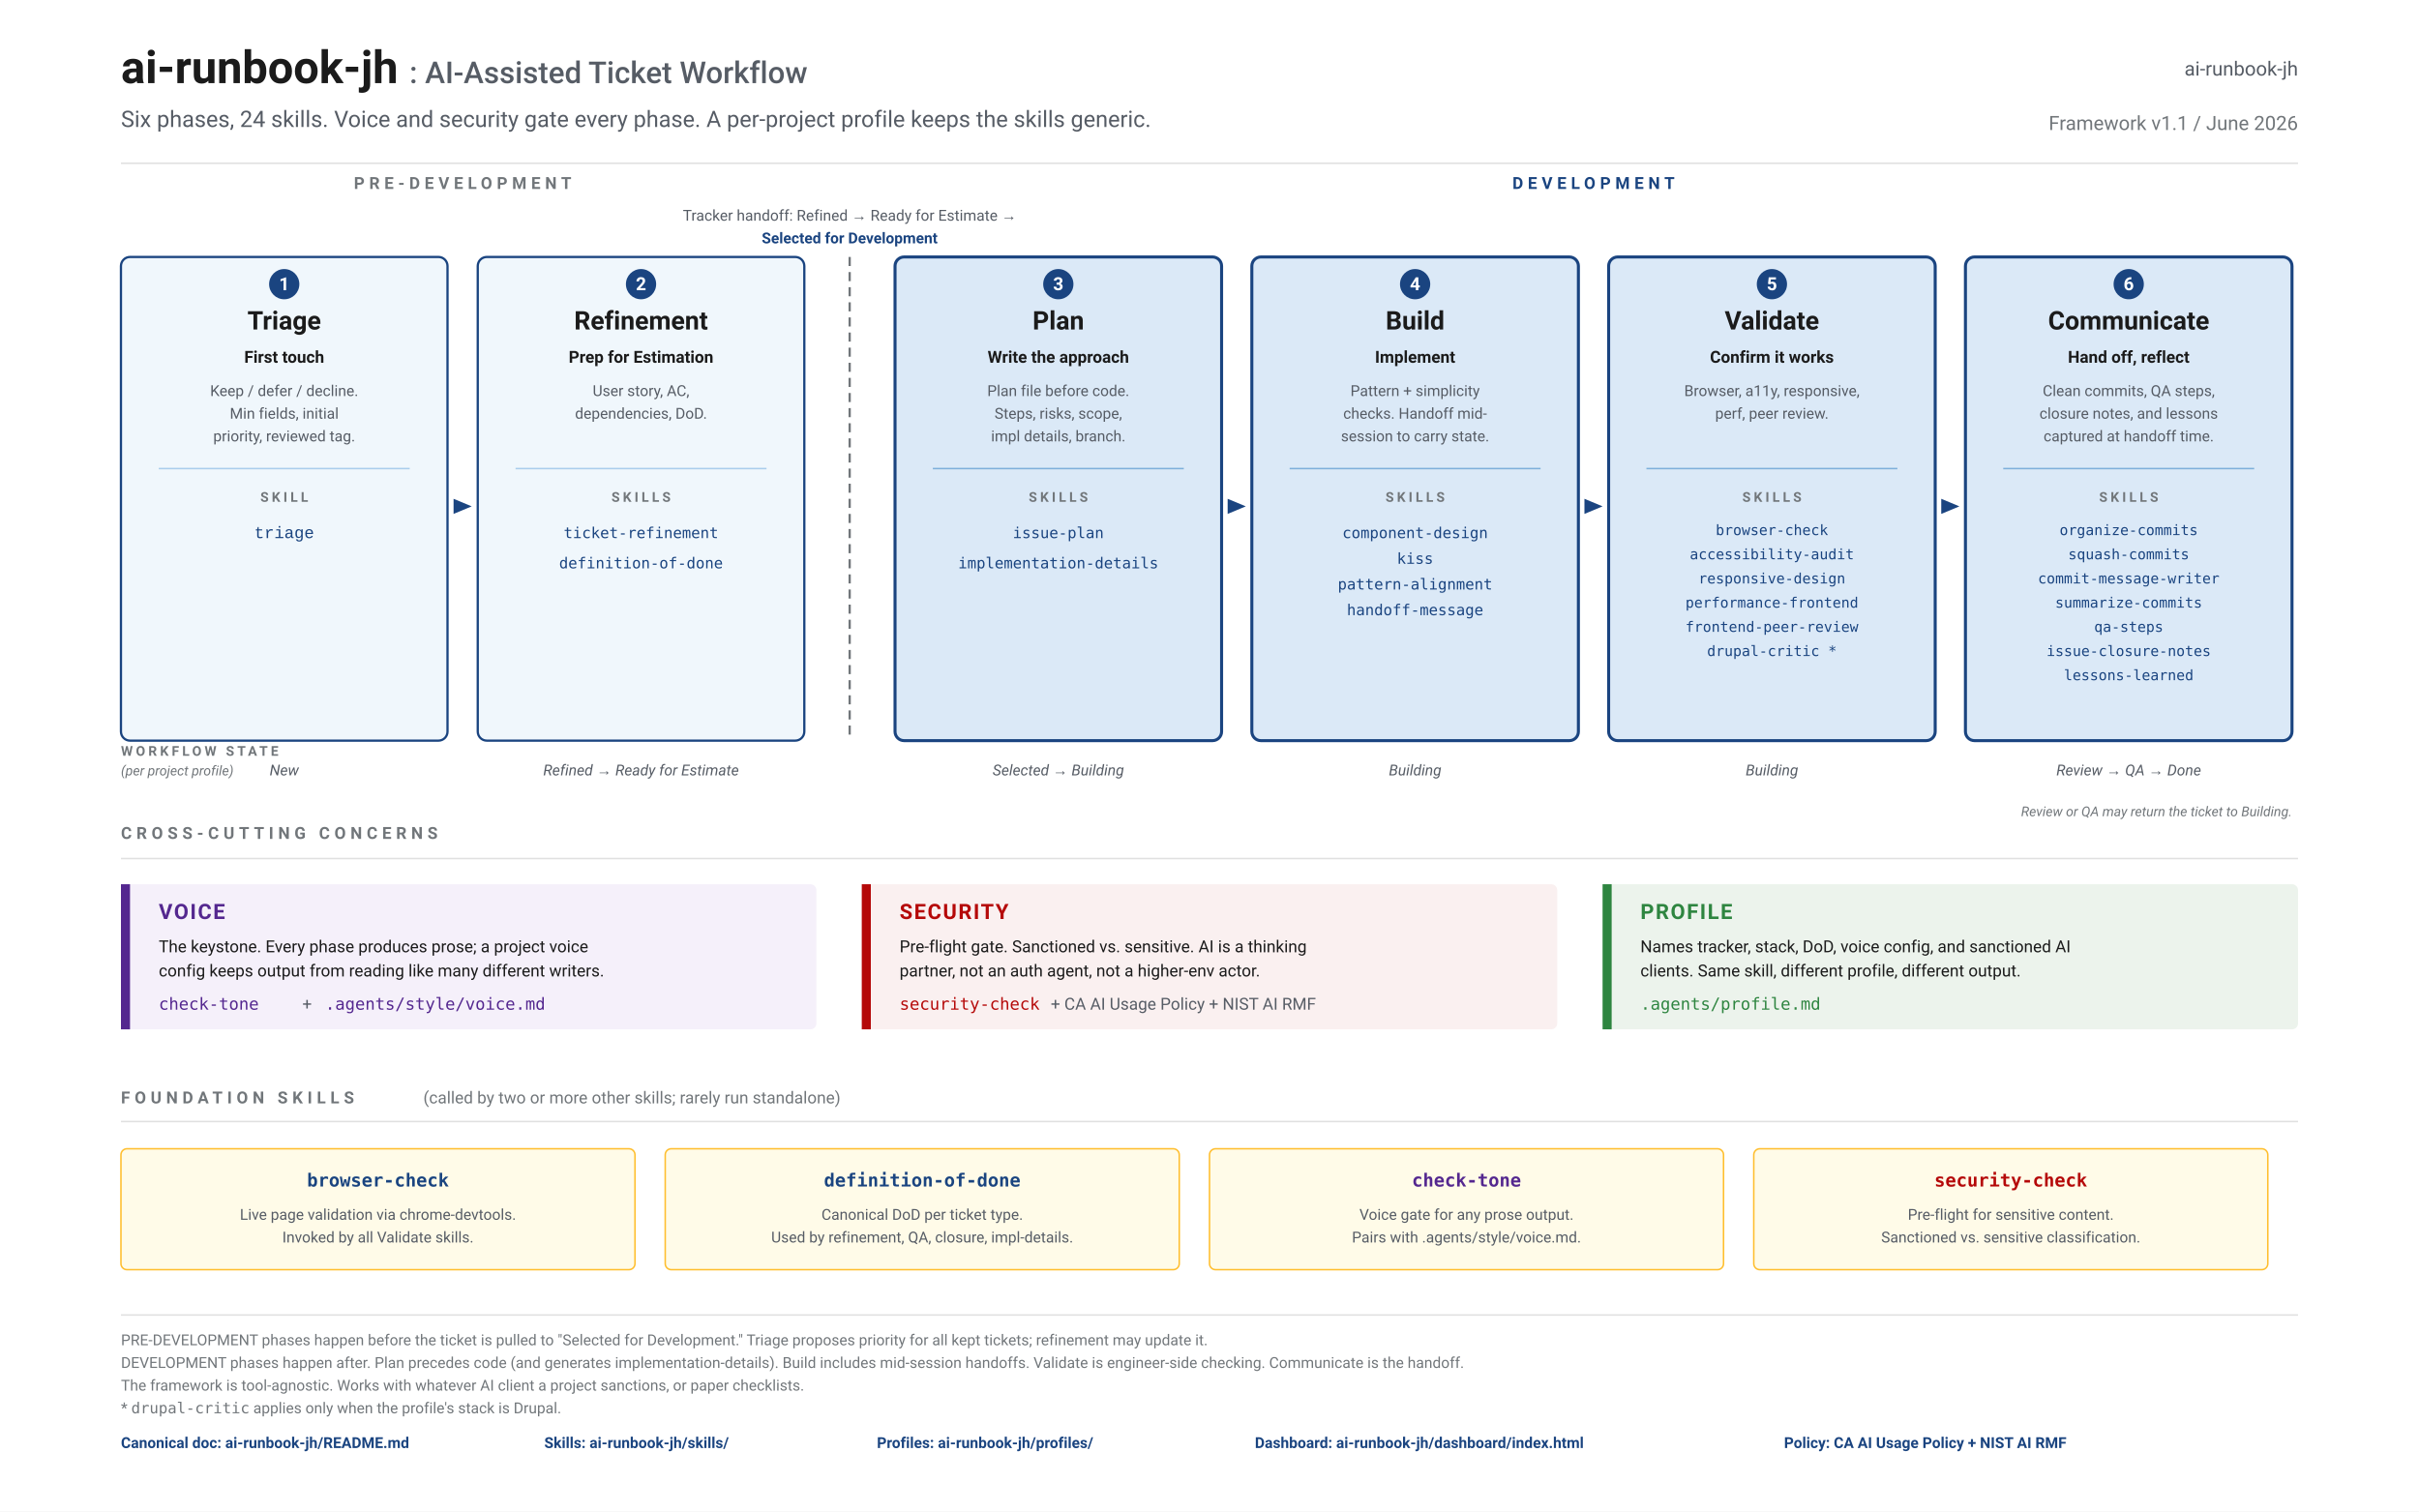
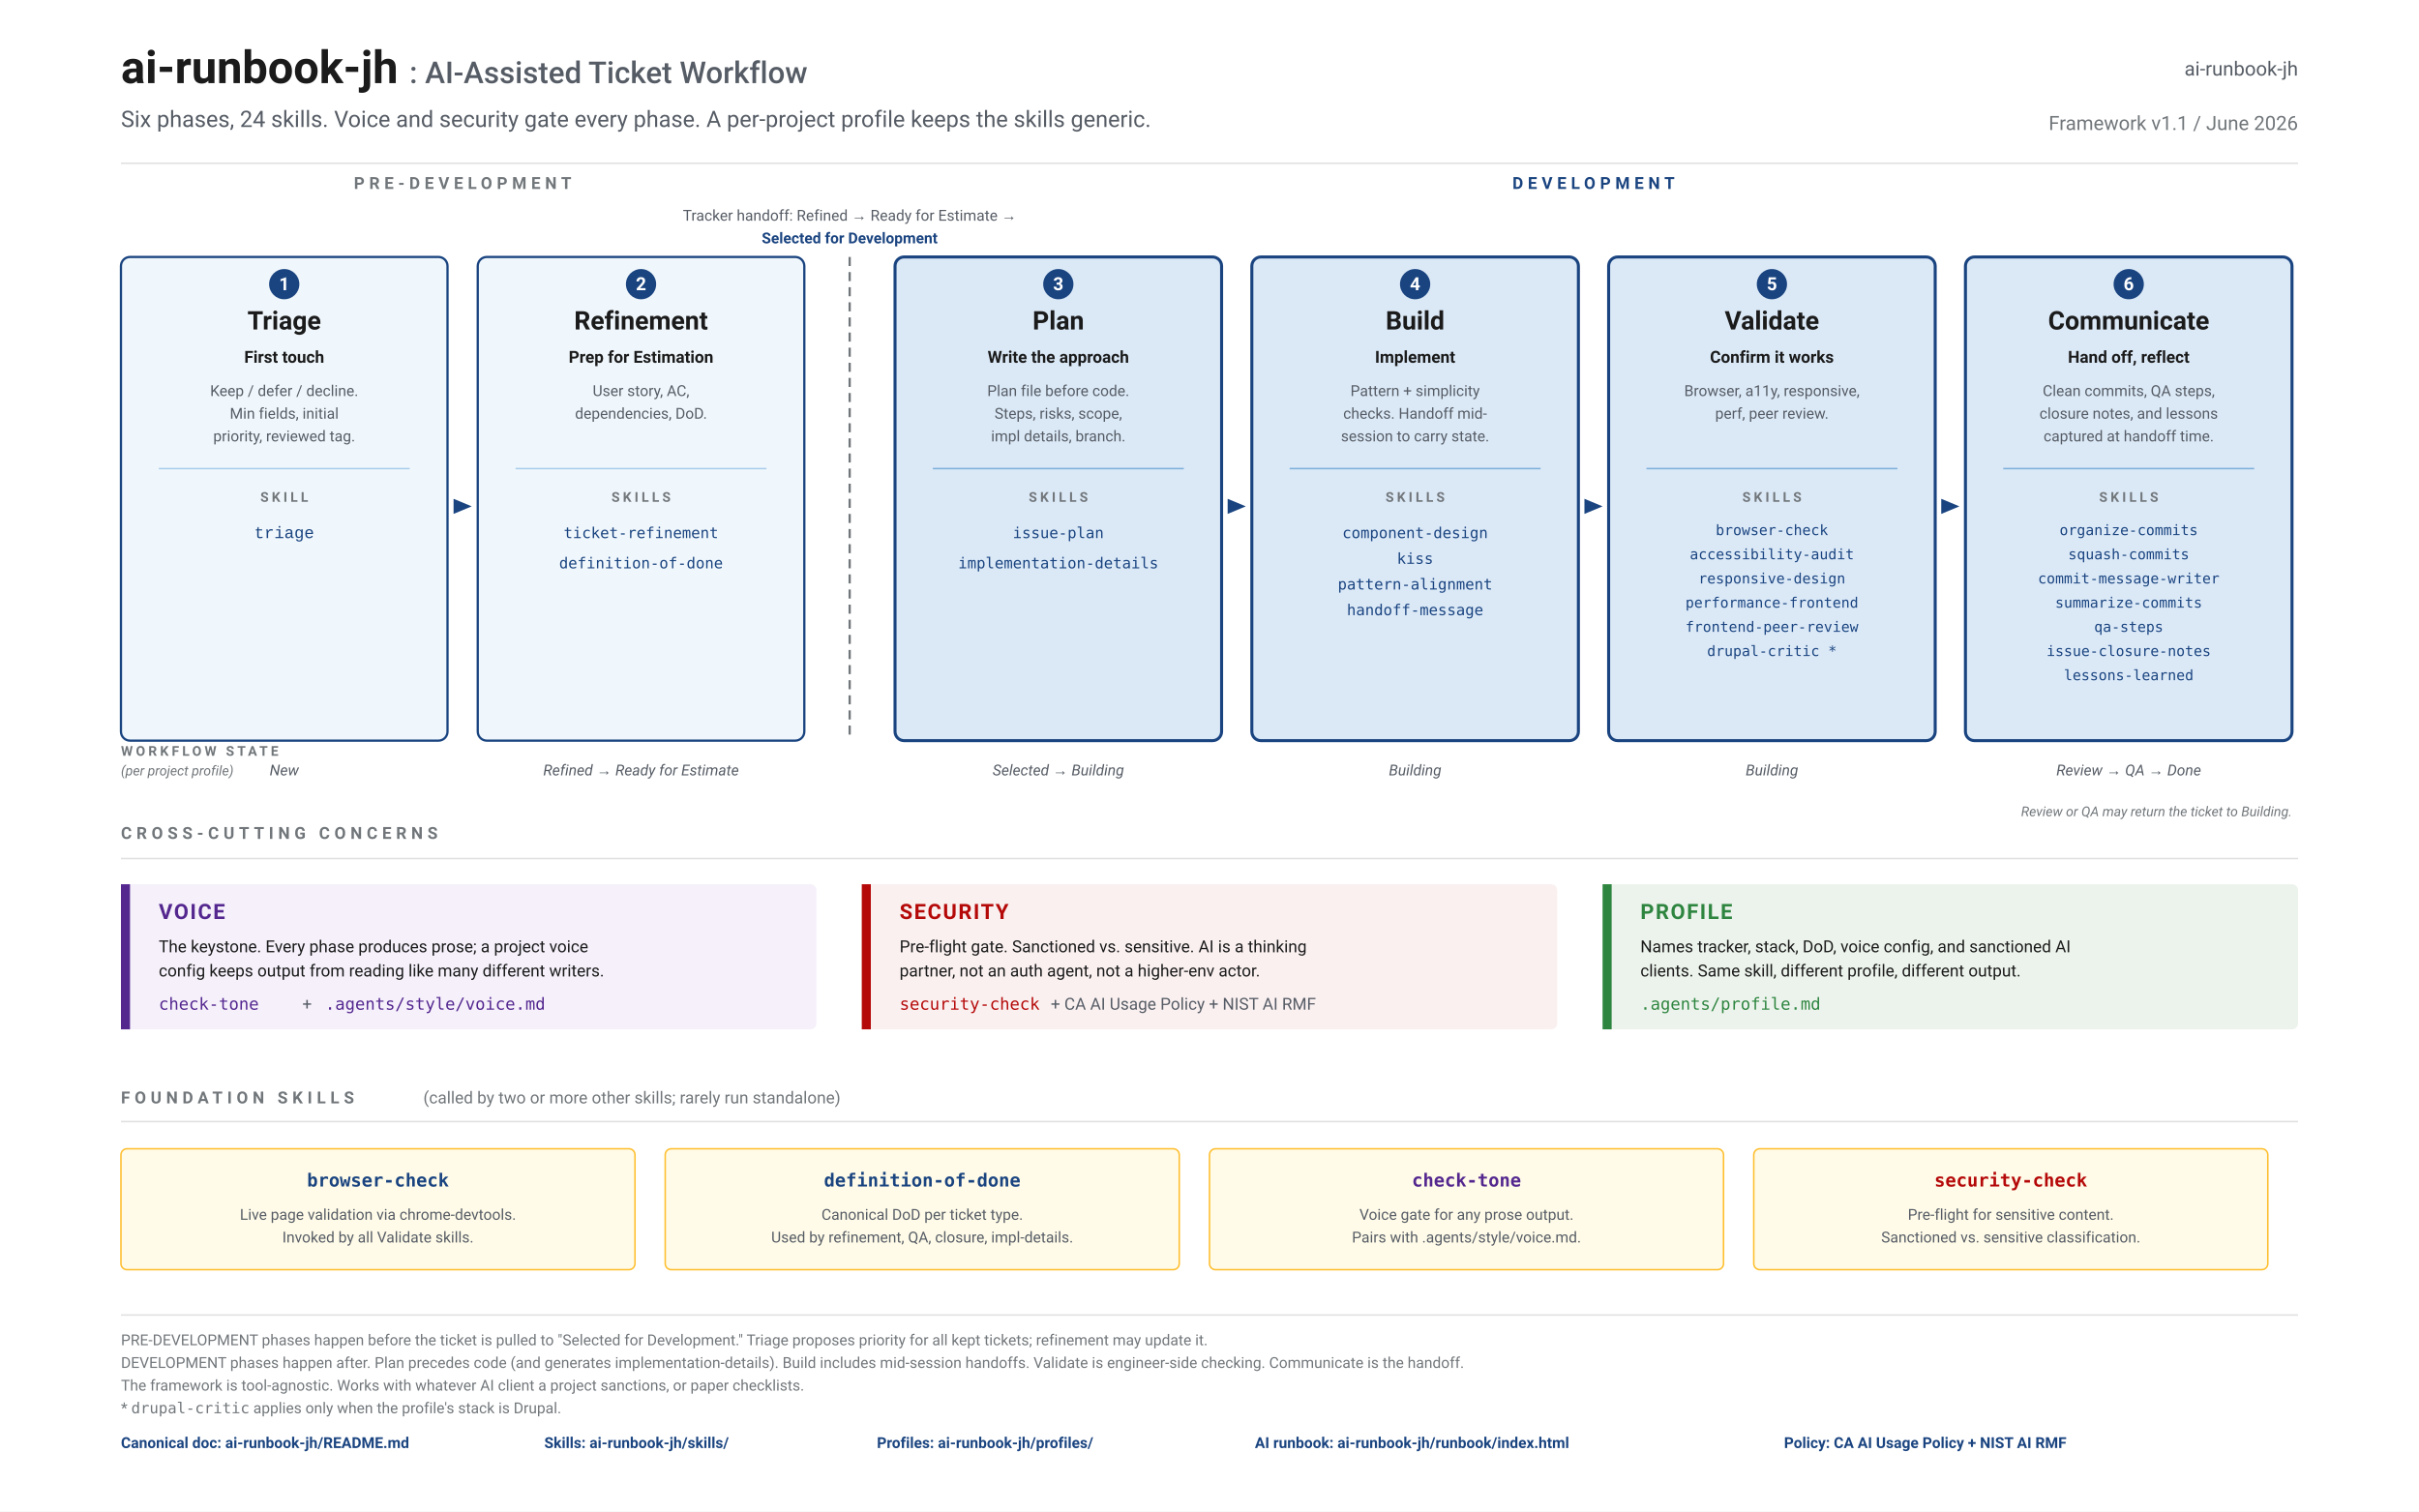
<svg xmlns="http://www.w3.org/2000/svg" viewBox="0 0 1600 1000" font-family="-apple-system, BlinkMacSystemFont, 'Segoe UI', Roboto, 'Helvetica Neue', Arial, sans-serif">
  <rect width="1600" height="1000" fill="#ffffff" />
  <text x="80" y="55" font-size="30" font-weight="700" fill="#1b1b1b">ai-runbook-jh <tspan font-size="20" font-weight="500" fill="#565c65">: AI-Assisted Ticket Workflow</tspan>
  </text>
  <text x="80" y="84" font-size="15" fill="#565c65">Six phases, 24 skills. Voice and security gate every phase. A per-project profile keeps the skills generic.</text>
  <text x="1520" y="50" text-anchor="end" font-size="13" fill="#565c65">ai-runbook-jh</text>
  <text x="1520" y="86" text-anchor="end" font-size="13" fill="#71767a">Framework v1.1 / June 2026</text>
  <line x1="80" y1="108" x2="1520" y2="108" stroke="#e0e0e0" stroke-width="1" />
  <text x="306" y="125" text-anchor="middle" font-size="11" font-weight="700" fill="#71767a" letter-spacing="3">PRE-DEVELOPMENT</text>
  <text x="1054" y="125" text-anchor="middle" font-size="11" font-weight="700" fill="#1a4480" letter-spacing="3">DEVELOPMENT</text>
  <g>
    <text x="562" y="146" text-anchor="middle" font-size="10" fill="#565c65">Tracker handoff: Refined → Ready for Estimate →</text>
    <text x="562" y="161" text-anchor="middle" font-size="10" font-weight="700" fill="#1a4480">Selected for Development</text>
    <line x1="562" y1="170" x2="562" y2="490" stroke="#71767a" stroke-width="1.5" stroke-dasharray="6 4" />
  </g>
  <g>
    <rect x="80" y="170" width="216" height="320" fill="#f0f7fc" stroke="#1a4480" stroke-width="1.5" rx="6" />
    <circle cx="188" cy="188" r="10" fill="#1a4480" />
    <text x="188" y="192" text-anchor="middle" font-size="12" font-weight="700" fill="#ffffff">1</text>
    <text x="188" y="218" text-anchor="middle" font-size="17" font-weight="700" fill="#1b1b1b">Triage</text>
    <text x="188" y="240" text-anchor="middle" font-size="11" font-weight="600" fill="#1b1b1b">First touch</text>
    <text x="188" y="262" text-anchor="middle" font-size="10" fill="#565c65">Keep / defer / decline.</text>
    <text x="188" y="277" text-anchor="middle" font-size="10" fill="#565c65">Min fields, initial</text>
    <text x="188" y="292" text-anchor="middle" font-size="10" fill="#565c65">priority, reviewed tag.</text>
    <line x1="105" y1="310" x2="271" y2="310" stroke="#aacdec" stroke-width="1" />
    <text x="188" y="332" text-anchor="middle" font-size="9" font-weight="700" fill="#71767a" letter-spacing="2">SKILL</text>
    <text x="188" y="356" text-anchor="middle" font-size="11" fill="#1a4480" font-family="ui-monospace, 'SF Mono', 'Menlo', 'Courier New', monospace">triage</text>
  </g>
  <g>
    <rect x="316" y="170" width="216" height="320" fill="#f0f7fc" stroke="#1a4480" stroke-width="1.5" rx="6" />
    <circle cx="424" cy="188" r="10" fill="#1a4480" />
    <text x="424" y="192" text-anchor="middle" font-size="12" font-weight="700" fill="#ffffff">2</text>
    <text x="424" y="218" text-anchor="middle" font-size="17" font-weight="700" fill="#1b1b1b">Refinement</text>
    <text x="424" y="240" text-anchor="middle" font-size="11" font-weight="600" fill="#1b1b1b">Prep for Estimation</text>
    <text x="424" y="262" text-anchor="middle" font-size="10" fill="#565c65">User story, AC,</text>
    <text x="424" y="277" text-anchor="middle" font-size="10" fill="#565c65">dependencies, DoD.</text>
    <line x1="341" y1="310" x2="507" y2="310" stroke="#aacdec" stroke-width="1" />
    <text x="424" y="332" text-anchor="middle" font-size="9" font-weight="700" fill="#71767a" letter-spacing="2">SKILLS</text>
    <text x="424" y="356" text-anchor="middle" font-size="10" fill="#1a4480" font-family="ui-monospace, 'SF Mono', monospace">ticket-refinement</text>
    <text x="424" y="376" text-anchor="middle" font-size="10" fill="#1a4480" font-family="ui-monospace, 'SF Mono', monospace">definition-of-done</text>
  </g>
  <g>
    <rect x="592" y="170" width="216" height="320" fill="#dbe9f7" stroke="#1a4480" stroke-width="2" rx="6" />
    <circle cx="700" cy="188" r="10" fill="#1a4480" />
    <text x="700" y="192" text-anchor="middle" font-size="12" font-weight="700" fill="#ffffff">3</text>
    <text x="700" y="218" text-anchor="middle" font-size="17" font-weight="700" fill="#1b1b1b">Plan</text>
    <text x="700" y="240" text-anchor="middle" font-size="11" font-weight="600" fill="#1b1b1b">Write the approach</text>
    <text x="700" y="262" text-anchor="middle" font-size="10" fill="#565c65">Plan file before code.</text>
    <text x="700" y="277" text-anchor="middle" font-size="10" fill="#565c65">Steps, risks, scope,</text>
    <text x="700" y="292" text-anchor="middle" font-size="10" fill="#565c65">impl details, branch.</text>
    <line x1="617" y1="310" x2="783" y2="310" stroke="#7eb0db" stroke-width="1" />
    <text x="700" y="332" text-anchor="middle" font-size="9" font-weight="700" fill="#71767a" letter-spacing="2">SKILLS</text>
    <text x="700" y="356" text-anchor="middle" font-size="10" fill="#1a4480" font-family="ui-monospace, 'SF Mono', monospace">issue-plan</text>
    <text x="700" y="376" text-anchor="middle" font-size="10" fill="#1a4480" font-family="ui-monospace, 'SF Mono', monospace">implementation-details</text>
  </g>
  <g>
    <rect x="828" y="170" width="216" height="320" fill="#dbe9f7" stroke="#1a4480" stroke-width="2" rx="6" />
    <circle cx="936" cy="188" r="10" fill="#1a4480" />
    <text x="936" y="192" text-anchor="middle" font-size="12" font-weight="700" fill="#ffffff">4</text>
    <text x="936" y="218" text-anchor="middle" font-size="17" font-weight="700" fill="#1b1b1b">Build</text>
    <text x="936" y="240" text-anchor="middle" font-size="11" font-weight="600" fill="#1b1b1b">Implement</text>
    <text x="936" y="262" text-anchor="middle" font-size="10" fill="#565c65">Pattern + simplicity</text>
    <text x="936" y="277" text-anchor="middle" font-size="10" fill="#565c65">checks. Handoff mid-</text>
    <text x="936" y="292" text-anchor="middle" font-size="10" fill="#565c65">session to carry state.</text>
    <line x1="853" y1="310" x2="1019" y2="310" stroke="#7eb0db" stroke-width="1" />
    <text x="936" y="332" text-anchor="middle" font-size="9" font-weight="700" fill="#71767a" letter-spacing="2">SKILLS</text>
    <text x="936" y="356" text-anchor="middle" font-size="10" fill="#1a4480" font-family="ui-monospace, 'SF Mono', monospace">component-design</text>
    <text x="936" y="373" text-anchor="middle" font-size="10" fill="#1a4480" font-family="ui-monospace, 'SF Mono', monospace">kiss</text>
    <text x="936" y="390" text-anchor="middle" font-size="10" fill="#1a4480" font-family="ui-monospace, 'SF Mono', monospace">pattern-alignment</text>
    <text x="936" y="407" text-anchor="middle" font-size="10" fill="#1a4480" font-family="ui-monospace, 'SF Mono', monospace">handoff-message</text>
  </g>
  <g>
    <rect x="1064" y="170" width="216" height="320" fill="#dbe9f7" stroke="#1a4480" stroke-width="2" rx="6" />
    <circle cx="1172" cy="188" r="10" fill="#1a4480" />
    <text x="1172" y="192" text-anchor="middle" font-size="12" font-weight="700" fill="#ffffff">5</text>
    <text x="1172" y="218" text-anchor="middle" font-size="17" font-weight="700" fill="#1b1b1b">Validate</text>
    <text x="1172" y="240" text-anchor="middle" font-size="11" font-weight="600" fill="#1b1b1b">Confirm it works</text>
    <text x="1172" y="262" text-anchor="middle" font-size="10" fill="#565c65">Browser, a11y, responsive,</text>
    <text x="1172" y="277" text-anchor="middle" font-size="10" fill="#565c65">perf, peer review.</text>
    <line x1="1089" y1="310" x2="1255" y2="310" stroke="#7eb0db" stroke-width="1" />
    <text x="1172" y="332" text-anchor="middle" font-size="9" font-weight="700" fill="#71767a" letter-spacing="2">SKILLS</text>
    <text x="1172" y="354" text-anchor="middle" font-size="9.5" fill="#1a4480" font-family="ui-monospace, 'SF Mono', monospace">browser-check</text>
    <text x="1172" y="370" text-anchor="middle" font-size="9.5" fill="#1a4480" font-family="ui-monospace, 'SF Mono', monospace">accessibility-audit</text>
    <text x="1172" y="386" text-anchor="middle" font-size="9.5" fill="#1a4480" font-family="ui-monospace, 'SF Mono', monospace">responsive-design</text>
    <text x="1172" y="402" text-anchor="middle" font-size="9.5" fill="#1a4480" font-family="ui-monospace, 'SF Mono', monospace">performance-frontend</text>
    <text x="1172" y="418" text-anchor="middle" font-size="9.5" fill="#1a4480" font-family="ui-monospace, 'SF Mono', monospace">frontend-peer-review</text>
    <text x="1172" y="434" text-anchor="middle" font-size="9.5" fill="#1a4480" font-family="ui-monospace, 'SF Mono', monospace">drupal-critic *</text>
  </g>
  <g>
    <rect x="1300" y="170" width="216" height="320" fill="#dbe9f7" stroke="#1a4480" stroke-width="2" rx="6" />
    <circle cx="1408" cy="188" r="10" fill="#1a4480" />
    <text x="1408" y="192" text-anchor="middle" font-size="12" font-weight="700" fill="#ffffff">6</text>
    <text x="1408" y="218" text-anchor="middle" font-size="17" font-weight="700" fill="#1b1b1b">Communicate</text>
    <text x="1408" y="240" text-anchor="middle" font-size="11" font-weight="600" fill="#1b1b1b">Hand off, reflect</text>
    <text x="1408" y="262" text-anchor="middle" font-size="10" fill="#565c65">Clean commits, QA steps,</text>
    <text x="1408" y="277" text-anchor="middle" font-size="10" fill="#565c65">closure notes, and lessons</text>
    <text x="1408" y="292" text-anchor="middle" font-size="10" fill="#565c65">captured at handoff time.</text>
    <line x1="1325" y1="310" x2="1491" y2="310" stroke="#7eb0db" stroke-width="1" />
    <text x="1408" y="332" text-anchor="middle" font-size="9" font-weight="700" fill="#71767a" letter-spacing="2">SKILLS</text>
    <text x="1408" y="354" text-anchor="middle" font-size="9.5" fill="#1a4480" font-family="ui-monospace, 'SF Mono', monospace">organize-commits</text>
    <text x="1408" y="370" text-anchor="middle" font-size="9.5" fill="#1a4480" font-family="ui-monospace, 'SF Mono', monospace">squash-commits</text>
    <text x="1408" y="386" text-anchor="middle" font-size="9.5" fill="#1a4480" font-family="ui-monospace, 'SF Mono', monospace">commit-message-writer</text>
    <text x="1408" y="402" text-anchor="middle" font-size="9.5" fill="#1a4480" font-family="ui-monospace, 'SF Mono', monospace">summarize-commits</text>
    <text x="1408" y="418" text-anchor="middle" font-size="9.5" fill="#1a4480" font-family="ui-monospace, 'SF Mono', monospace">qa-steps</text>
    <text x="1408" y="434" text-anchor="middle" font-size="9.5" fill="#1a4480" font-family="ui-monospace, 'SF Mono', monospace">issue-closure-notes</text>
    <text x="1408" y="450" text-anchor="middle" font-size="9.5" fill="#1a4480" font-family="ui-monospace, 'SF Mono', monospace">lessons-learned</text>
  </g>
  <g fill="#1a4480">
    <polygon points="300,330 312,335 300,340" />
    <polygon points="812,330 824,335 812,340" />
    <polygon points="1048,330 1060,335 1048,340" />
    <polygon points="1284,330 1296,335 1284,340" />
  </g>
  <text x="80" y="500" font-size="9" font-weight="700" fill="#71767a" letter-spacing="2">WORKFLOW STATE</text>
  <text x="80" y="513" font-size="9" font-style="italic" fill="#71767a">(per project profile)</text>
  <g font-style="italic" font-size="10" fill="#565c65" text-anchor="middle">
    <text x="188" y="513">New</text>
    <text x="424" y="513">Refined → Ready for Estimate</text>
    <text x="700" y="513">Selected → Building</text>
    <text x="936" y="513">Building</text>
    <text x="1172" y="513">Building</text>
    <text x="1408" y="513">Review → QA → Done</text>
  </g>
  <text x="1516" y="540" text-anchor="end" font-size="9" font-style="italic" fill="#71767a">Review or QA may return the ticket to Building.</text>
  <text x="80" y="555" font-size="11" font-weight="700" fill="#71767a" letter-spacing="3">CROSS-CUTTING CONCERNS</text>
  <line x1="80" y1="568" x2="1520" y2="568" stroke="#e0e0e0" stroke-width="1" />
  <g>
    <rect x="80" y="585" width="460" height="96" fill="#f5f0fa" rx="4" />
    <rect x="80" y="585" width="6" height="96" fill="#54278f" />
    <text x="105" y="608" font-size="14" font-weight="700" fill="#54278f" letter-spacing="1">VOICE</text>
    <text x="105" y="630" font-size="11" fill="#1b1b1b">The keystone. Every phase produces prose; a project voice</text>
    <text x="105" y="646" font-size="11" fill="#1b1b1b">config keeps output from reading like many different writers.</text>
    <text x="105" y="668" font-size="11" font-family="ui-monospace, 'SF Mono', monospace" fill="#54278f">check-tone</text>
    <text x="200" y="668" font-size="11" fill="#565c65">+</text>
    <text x="215" y="668" font-size="11" font-family="ui-monospace, 'SF Mono', monospace" fill="#54278f">.agents/style/voice.md</text>
  </g>
  <g>
    <rect x="570" y="585" width="460" height="96" fill="#faf0f0" rx="4" />
    <rect x="570" y="585" width="6" height="96" fill="#b50909" />
    <text x="595" y="608" font-size="14" font-weight="700" fill="#b50909" letter-spacing="1">SECURITY</text>
    <text x="595" y="630" font-size="11" fill="#1b1b1b">Pre-flight gate. Sanctioned vs. sensitive. AI is a thinking</text>
    <text x="595" y="646" font-size="11" fill="#1b1b1b">partner, not an auth agent, not a higher-env actor.</text>
    <text x="595" y="668" font-size="11" font-family="ui-monospace, 'SF Mono', monospace" fill="#b50909">security-check</text>
    <text x="695" y="668" font-size="11" fill="#565c65">+ CA AI Usage Policy + NIST AI RMF</text>
  </g>
  <g>
    <rect x="1060" y="585" width="460" height="96" fill="#ecf3ec" rx="4" />
    <rect x="1060" y="585" width="6" height="96" fill="#2e8540" />
    <text x="1085" y="608" font-size="14" font-weight="700" fill="#2e8540" letter-spacing="1">PROFILE</text>
    <text x="1085" y="630" font-size="11" fill="#1b1b1b">Names tracker, stack, DoD, voice config, and sanctioned AI</text>
    <text x="1085" y="646" font-size="11" fill="#1b1b1b">clients. Same skill, different profile, different output.</text>
    <text x="1085" y="668" font-size="11" font-family="ui-monospace, 'SF Mono', monospace" fill="#2e8540">.agents/profile.md</text>
  </g>
  <text x="80" y="730" font-size="11" font-weight="700" fill="#71767a" letter-spacing="3">FOUNDATION SKILLS</text>
  <text x="280" y="730" font-size="11" fill="#71767a">(called by two or more other skills; rarely run standalone)</text>
  <line x1="80" y1="742" x2="1520" y2="742" stroke="#e0e0e0" stroke-width="1" />
  <g>
    <rect x="80" y="760" width="340" height="80" fill="#fffbe8" stroke="#ffbe2e" stroke-width="1" rx="4" />
    <text x="250" y="785" text-anchor="middle" font-size="12" font-weight="700" fill="#1a4480" font-family="ui-monospace, 'SF Mono', monospace">browser-check</text>
    <text x="250" y="807" text-anchor="middle" font-size="10" fill="#565c65">Live page validation via chrome-devtools.</text>
    <text x="250" y="822" text-anchor="middle" font-size="10" fill="#565c65">Invoked by all Validate skills.</text>
    <rect x="440" y="760" width="340" height="80" fill="#fffbe8" stroke="#ffbe2e" stroke-width="1" rx="4" />
    <text x="610" y="785" text-anchor="middle" font-size="12" font-weight="700" fill="#1a4480" font-family="ui-monospace, 'SF Mono', monospace">definition-of-done</text>
    <text x="610" y="807" text-anchor="middle" font-size="10" fill="#565c65">Canonical DoD per ticket type.</text>
    <text x="610" y="822" text-anchor="middle" font-size="10" fill="#565c65">Used by refinement, QA, closure, impl-details.</text>
    <rect x="800" y="760" width="340" height="80" fill="#fffbe8" stroke="#ffbe2e" stroke-width="1" rx="4" />
    <text x="970" y="785" text-anchor="middle" font-size="12" font-weight="700" fill="#54278f" font-family="ui-monospace, 'SF Mono', monospace">check-tone</text>
    <text x="970" y="807" text-anchor="middle" font-size="10" fill="#565c65">Voice gate for any prose output.</text>
    <text x="970" y="822" text-anchor="middle" font-size="10" fill="#565c65">Pairs with .agents/style/voice.md.</text>
    <rect x="1160" y="760" width="340" height="80" fill="#fffbe8" stroke="#ffbe2e" stroke-width="1" rx="4" />
    <text x="1330" y="785" text-anchor="middle" font-size="12" font-weight="700" fill="#b50909" font-family="ui-monospace, 'SF Mono', monospace">security-check</text>
    <text x="1330" y="807" text-anchor="middle" font-size="10" fill="#565c65">Pre-flight for sensitive content.</text>
    <text x="1330" y="822" text-anchor="middle" font-size="10" fill="#565c65">Sanctioned vs. sensitive classification.</text>
  </g>
  <line x1="80" y1="870" x2="1520" y2="870" stroke="#e0e0e0" stroke-width="1" />
  <text x="80" y="890" font-size="10" fill="#71767a">PRE-DEVELOPMENT phases happen before the ticket is pulled to "Selected for Development." Triage proposes priority for all kept tickets; refinement may update it.</text>
  <text x="80" y="905" font-size="10" fill="#71767a">DEVELOPMENT phases happen after. Plan precedes code (and generates implementation-details). Build includes mid-session handoffs. Validate is engineer-side checking. Communicate is the handoff.</text>
  <text x="80" y="920" font-size="10" fill="#71767a">The framework is tool-agnostic. Works with whatever AI client a project sanctions, or paper checklists.</text>
  <text x="80" y="935" font-size="10" fill="#71767a">* <tspan font-family="ui-monospace, 'SF Mono', monospace">drupal-critic</tspan> applies only when the profile's stack is Drupal.</text>
  <text x="80" y="958" font-size="10" fill="#1a4480" font-weight="600">Canonical doc: ai-runbook-jh/README.md</text>
  <text x="360" y="958" font-size="10" fill="#1a4480" font-weight="600">Skills: ai-runbook-jh/skills/</text>
  <text x="580" y="958" font-size="10" fill="#1a4480" font-weight="600">Profiles: ai-runbook-jh/profiles/</text>
-   <text x="830" y="958" font-size="10" fill="#1a4480" font-weight="600">Dashboard: ai-runbook-jh/dashboard/index.html</text>
+   <text x="830" y="958" font-size="10" fill="#1a4480" font-weight="600">AI runbook: ai-runbook-jh/runbook/index.html</text>
  <text x="1180" y="958" font-size="10" fill="#1a4480" font-weight="600">Policy: CA AI Usage Policy + NIST AI RMF</text>
</svg>
